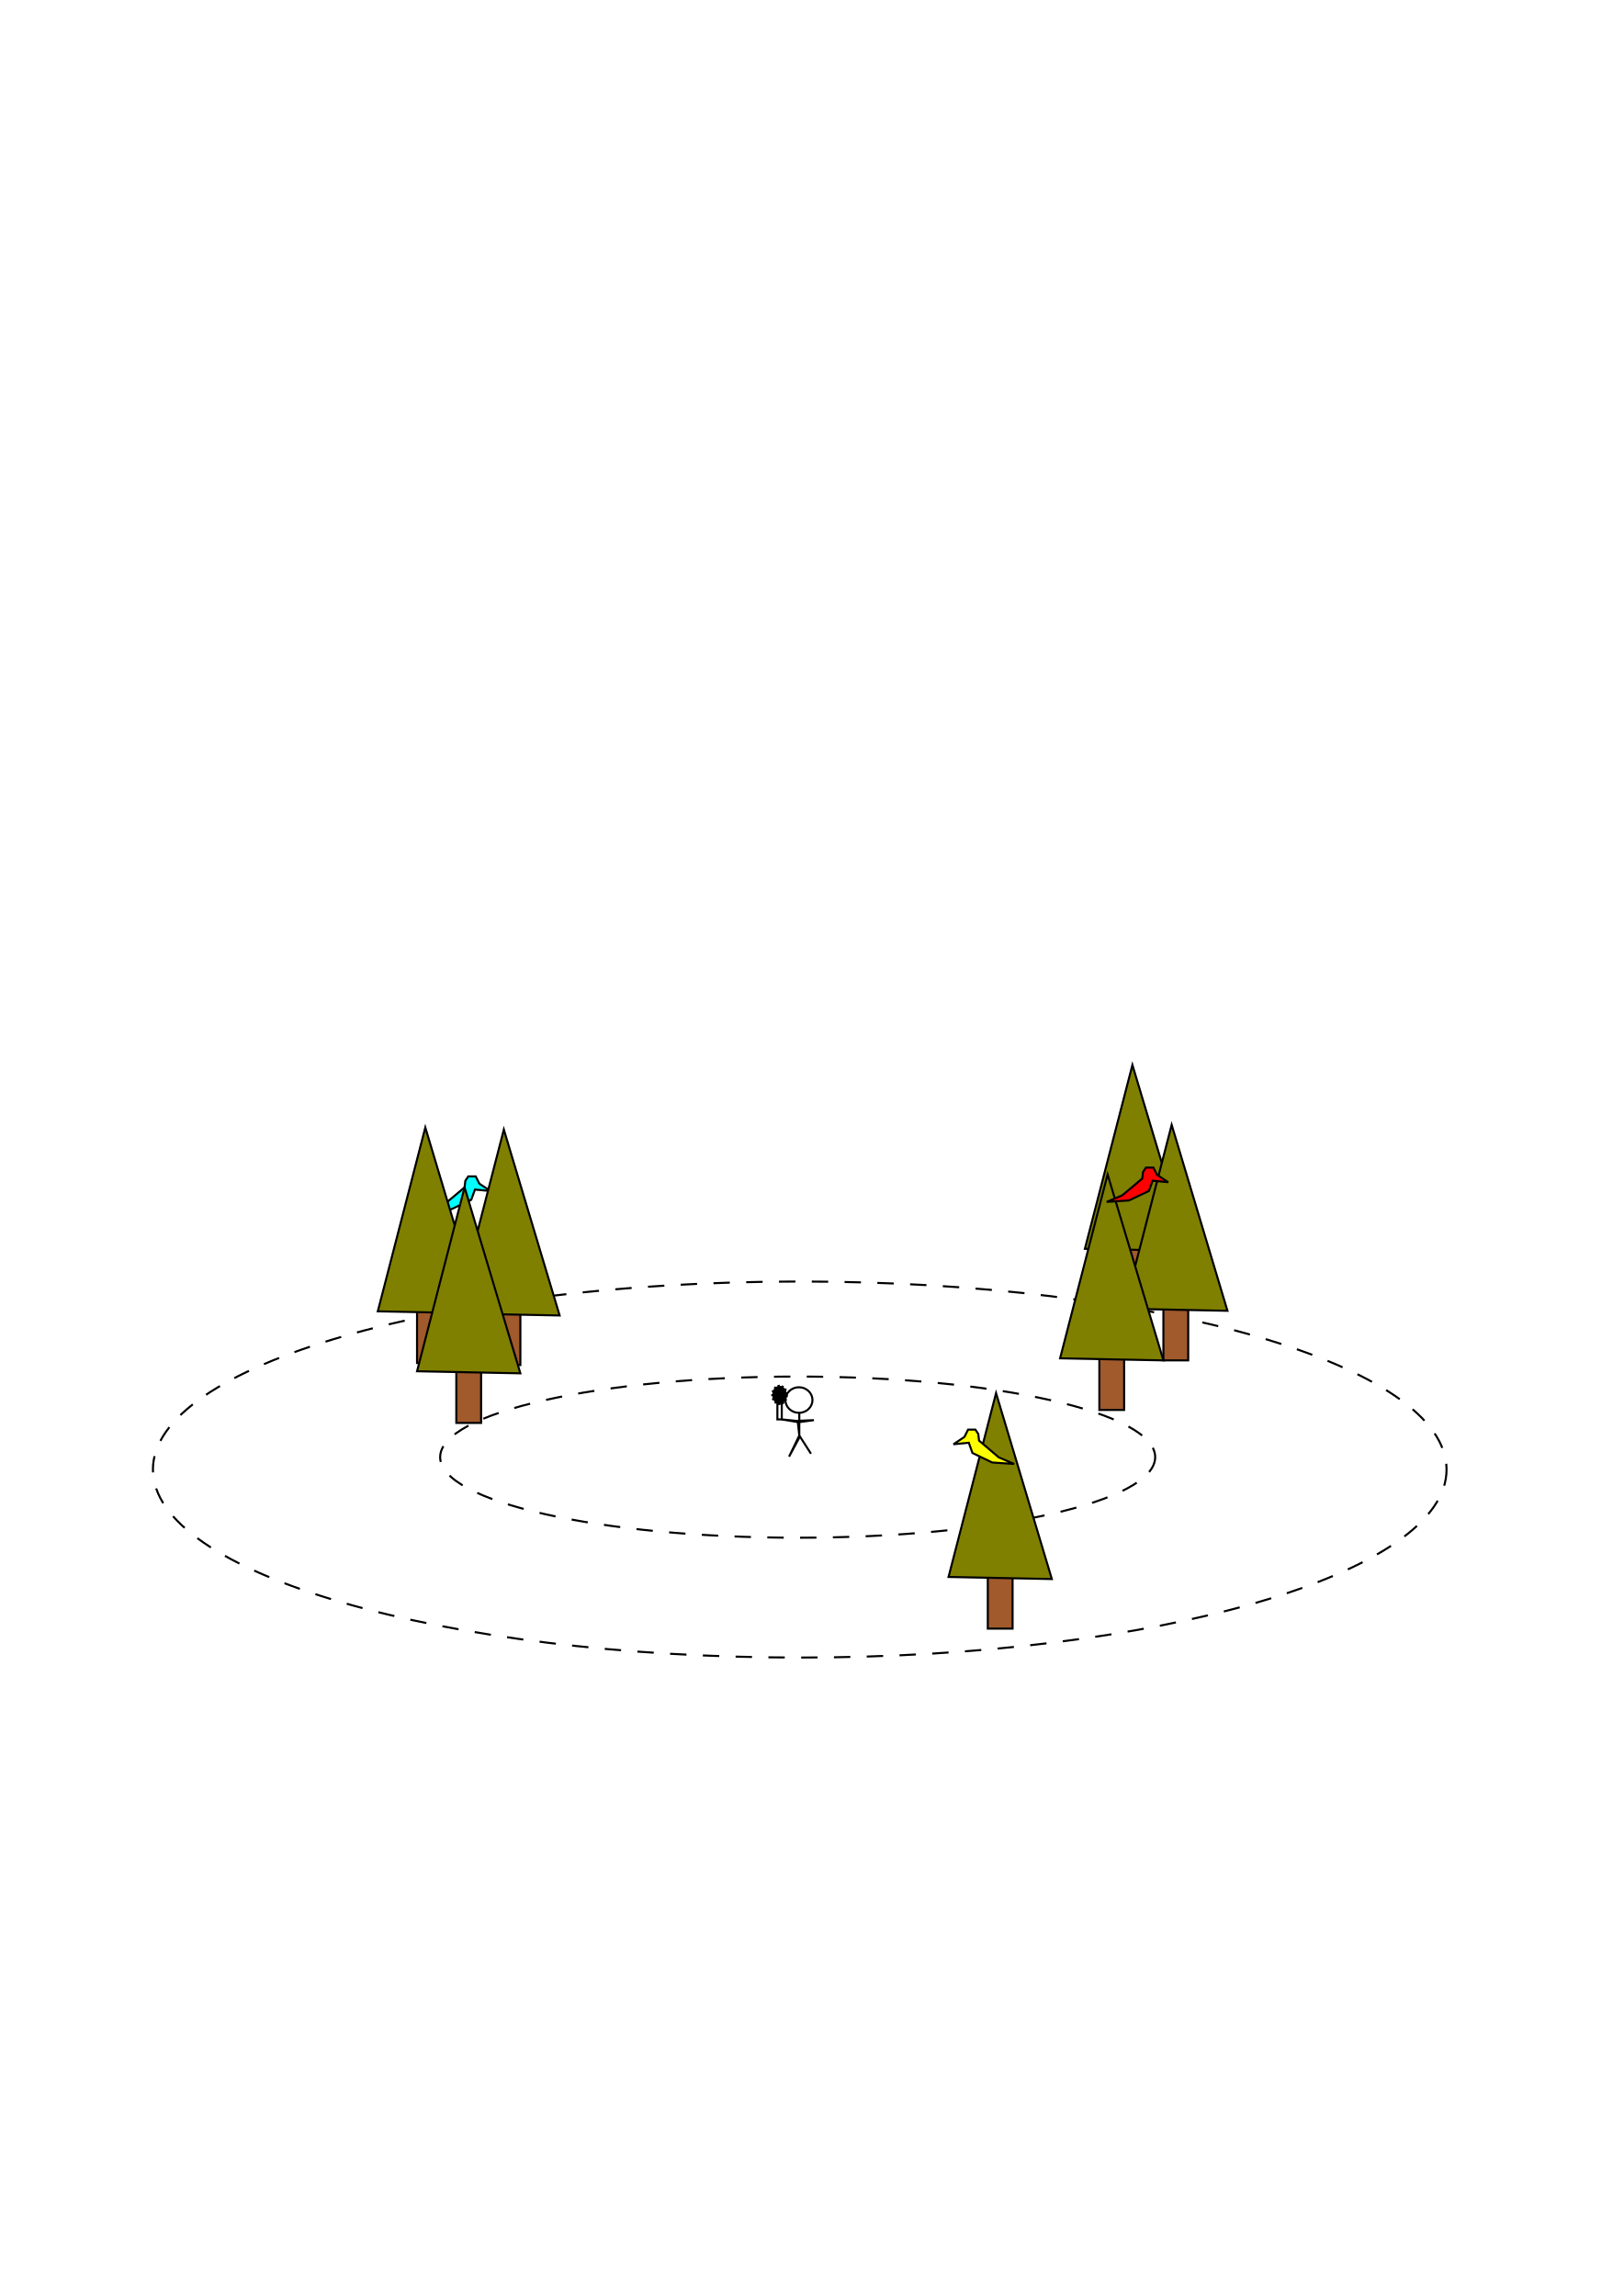
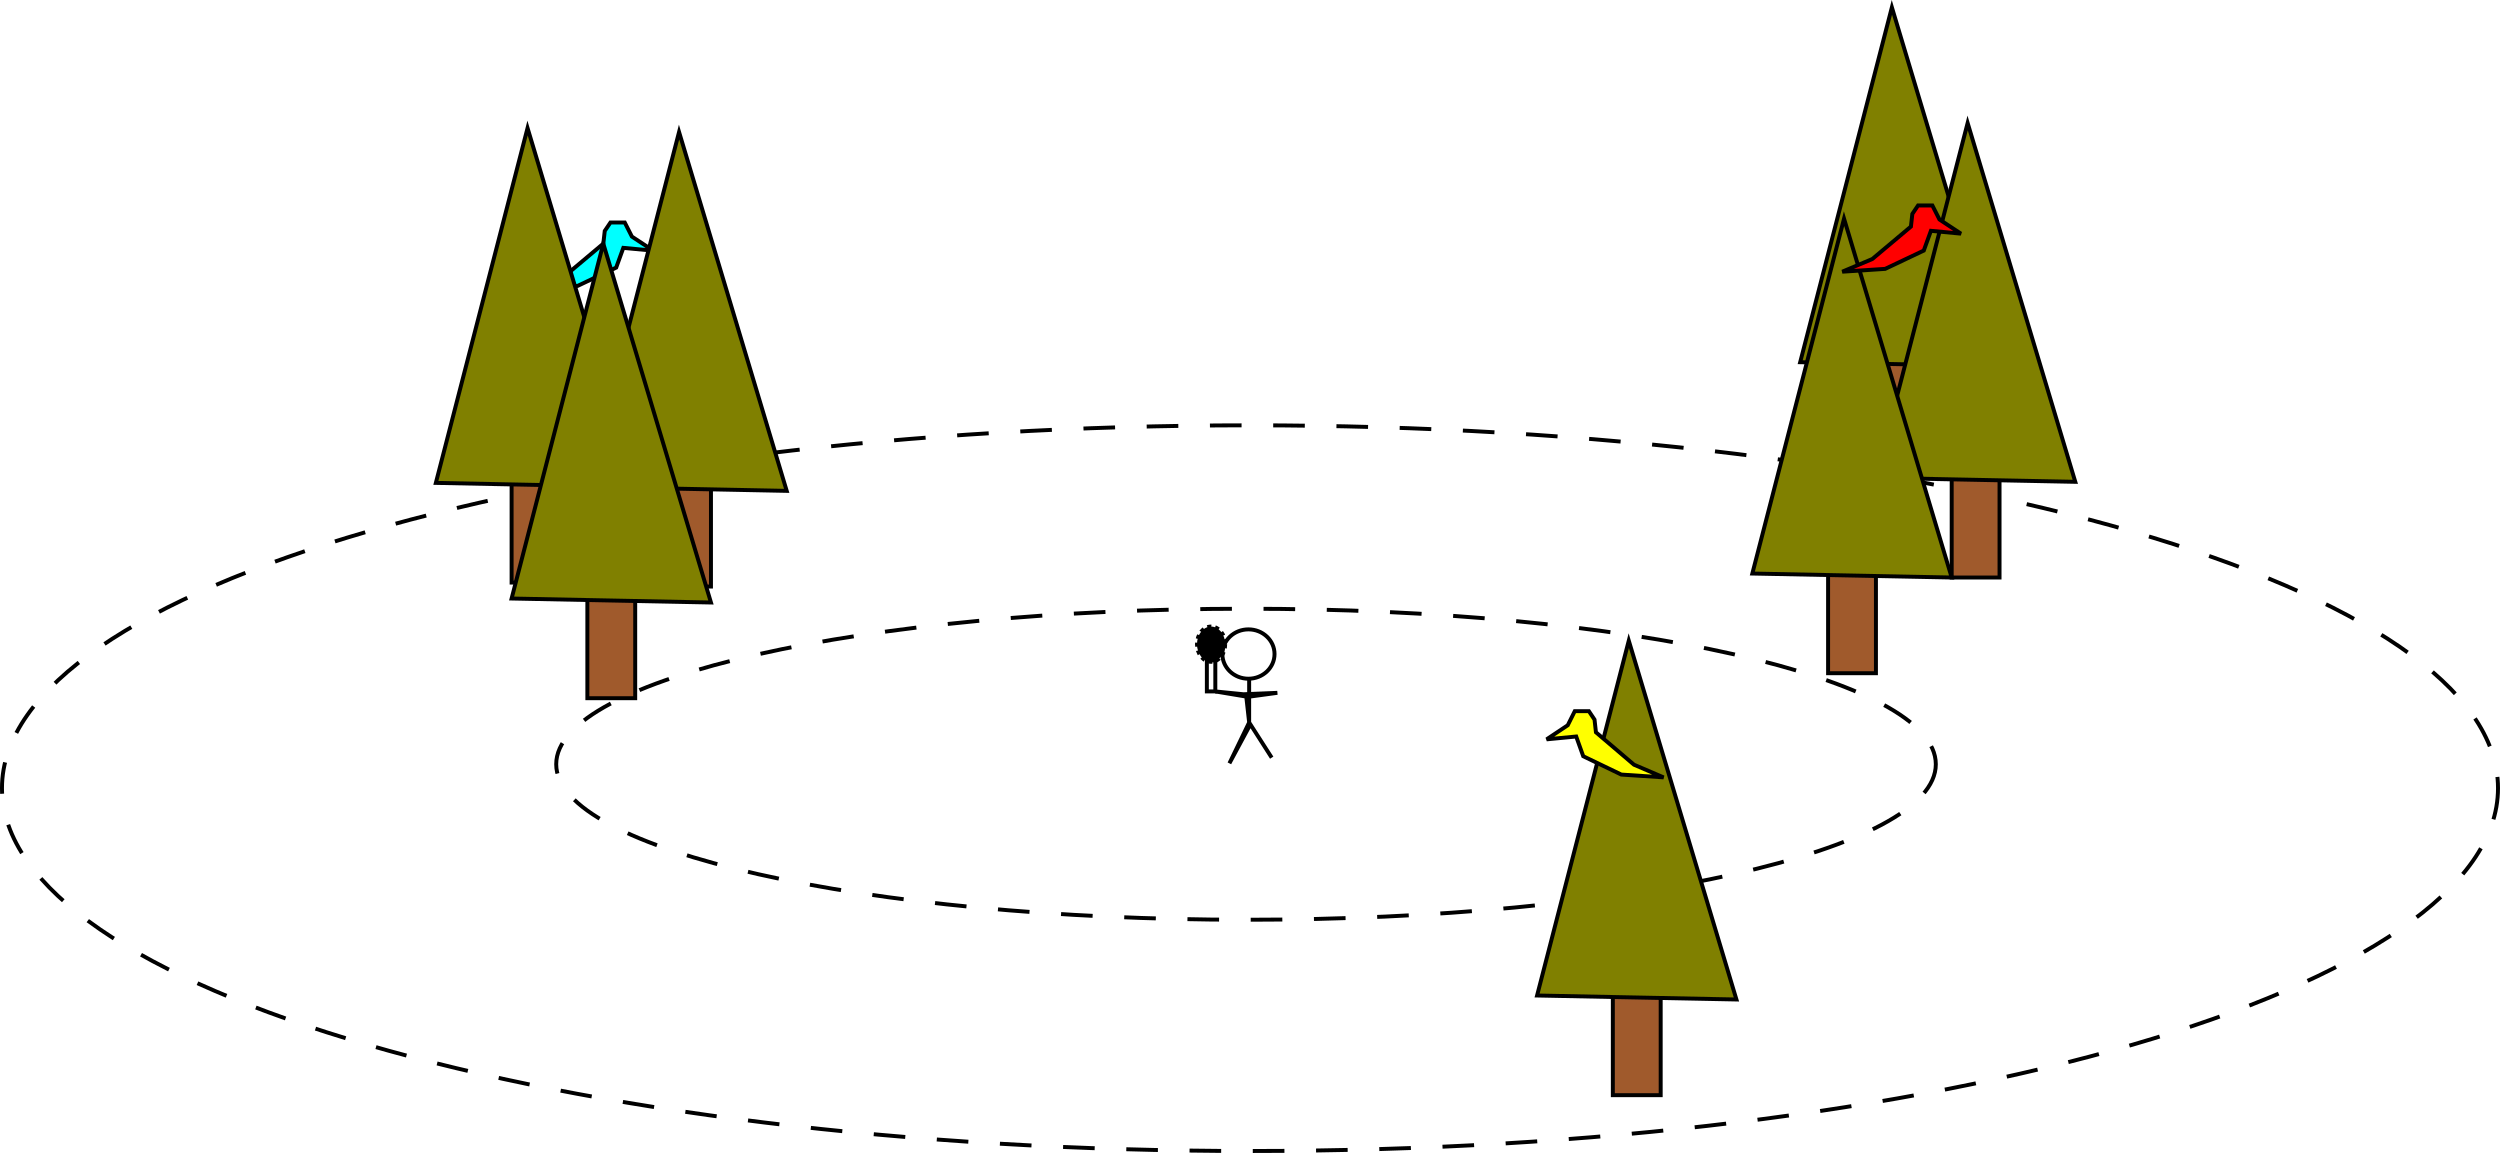
- <svg xmlns="http://www.w3.org/2000/svg" width="210mm" height="297mm" viewBox="0 0 210 297" version="1.1" id="svg4595">
+ <svg xmlns="http://www.w3.org/2000/svg" width="167.576mm" height="77.285mm" viewBox="0 0 167.576 77.285" version="1.1" id="svg4595">
  <defs id="defs4589" />
-   <g id="layer1">
-     <ellipse style="opacity:1;fill:none;stroke:#000000;stroke-width:0.265;stroke-miterlimit:4;stroke-dasharray:2.12,2.12;stroke-opacity:1;stroke-dashoffset:0" id="path5140" cx="103.433" cy="190.092" rx="83.655" ry="24.322" />
-     <ellipse style="opacity:1;fill:none;stroke:#000000;stroke-width:0.265;stroke-miterlimit:4;stroke-dasharray:2.12, 2.12;stroke-dashoffset:0;stroke-opacity:1" id="path6586" cx="103.166" cy="188.489" rx="46.238" ry="10.424" />
-     <g id="g6702" transform="translate(94.61341,64.94649)">
-       <rect y="131.56" x="33.141" height="14.165" width="3.207" id="rect6588" style="opacity:1;fill:#a05a2c;stroke:#000000;stroke-width:0.265;stroke-miterlimit:4;stroke-dasharray:none;stroke-dashoffset:0;stroke-opacity:1" />
-       <path id="path6590" d="m 28.063,139.044 6.147,-23.787 7.216,24.054 z" style="fill:#808000;stroke:#000000;stroke-width:0.265px;stroke-linecap:butt;stroke-linejoin:miter;stroke-opacity:1" />
-     </g>
-     <path style="fill:#00ffff;stroke:#000000;stroke-width:0.266px;stroke-linecap:butt;stroke-linejoin:miter;stroke-opacity:1" d="m 63.44,154.066 -1.438,-0.945 -0.479,-0.945 h -0.958 l -0.383,0.567 -0.096,0.85 -2.588,2.173 -2.013,0.85 2.875,-0.189 2.588,-1.228 0.479,-1.323 z" id="path6704-6" />
-     <g id="g6690" transform="translate(-1.91668,0.47246)">
-       <rect y="161.674" x="55.855" height="14.165" width="3.207" id="rect6588-6" style="opacity:1;fill:#a05a2c;stroke:#000000;stroke-width:0.265;stroke-miterlimit:4;stroke-dasharray:none;stroke-dashoffset:0;stroke-opacity:1" />
-       <path id="path6590-3" d="m 50.777,169.158 6.147,-23.787 7.216,24.054 z" style="fill:#808000;stroke:#000000;stroke-width:0.265px;stroke-linecap:butt;stroke-linejoin:miter;stroke-opacity:1" />
-       <rect y="161.941" x="66.011" height="14.165" width="3.207" id="rect6588-68" style="opacity:1;fill:#a05a2c;stroke:#000000;stroke-width:0.265;stroke-miterlimit:4;stroke-dasharray:none;stroke-dashoffset:0;stroke-opacity:1" />
-       <path id="path6590-1" d="m 60.933,169.425 6.147,-23.787 7.216,24.054 z" style="fill:#808000;stroke:#000000;stroke-width:0.265px;stroke-linecap:butt;stroke-linejoin:miter;stroke-opacity:1" />
-       <rect y="169.425" x="60.933" height="14.165" width="3.207" id="rect6588-4" style="opacity:1;fill:#a05a2c;stroke:#000000;stroke-width:0.265;stroke-miterlimit:4;stroke-dasharray:none;stroke-dashoffset:0;stroke-opacity:1" />
-       <path id="path6590-6" d="m 55.855,176.908 6.147,-23.787 7.216,24.054 z" style="fill:#808000;stroke:#000000;stroke-width:0.265px;stroke-linecap:butt;stroke-linejoin:miter;stroke-opacity:1" />
-     </g>
-     <g id="g6698">
-       <rect y="168.222" x="142.183" height="14.165" width="3.207" id="rect6588-68-7" style="opacity:1;fill:#a05a2c;stroke:#000000;stroke-width:0.265;stroke-miterlimit:4;stroke-dasharray:none;stroke-dashoffset:0;stroke-opacity:1" />
-       <rect y="154.057" x="145.39" height="14.165" width="3.207" id="rect6588-6-8" style="opacity:1;fill:#a05a2c;stroke:#000000;stroke-width:0.265;stroke-miterlimit:4;stroke-dasharray:2.12, 2.12;stroke-dashoffset:0;stroke-opacity:1" />
-       <path id="path6590-3-6" d="m 140.312,161.54 6.147,-23.787 7.216,24.054 z" style="fill:#808000;stroke:#000000;stroke-width:0.265px;stroke-linecap:butt;stroke-linejoin:miter;stroke-opacity:1" />
-       <rect y="161.808" x="150.468" height="14.165" width="3.207" id="rect6588-4-9" style="opacity:1;fill:#a05a2c;stroke:#000000;stroke-width:0.265;stroke-miterlimit:4;stroke-dasharray:none;stroke-dashoffset:0;stroke-opacity:1" />
-       <path id="path6590-6-9" d="m 145.39,169.291 6.147,-23.787 7.216,24.054 z" style="fill:#808000;stroke:#000000;stroke-width:0.265px;stroke-linecap:butt;stroke-linejoin:miter;stroke-opacity:1" />
-       <path id="path6590-1-6" d="m 137.105,175.706 6.147,-23.787 7.216,24.054 z" style="fill:#808000;stroke:#000000;stroke-width:0.265px;stroke-linecap:butt;stroke-linejoin:miter;stroke-opacity:1" />
-     </g>
-     <path style="fill:#ffff00;stroke:#000000;stroke-width:0.265px;stroke-linecap:butt;stroke-linejoin:miter;stroke-opacity:1" d="m 123.315,186.82 1.417,-0.945 0.472,-0.945 h 0.945 l 0.378,0.567 0.095,0.85 2.551,2.173 1.984,0.85 -2.835,-0.189 -2.551,-1.228 -0.472,-1.323 z" id="path6704" />
-     <path style="fill:#ff0000;stroke:#000000;stroke-width:0.266px;stroke-linecap:butt;stroke-linejoin:miter;stroke-opacity:1" d="m 151.089,152.923 -1.438,-0.945 -0.479,-0.945 h -0.958 l -0.383,0.567 -0.096,0.85 -2.588,2.173 -2.013,0.85 2.875,-0.189 2.588,-1.228 0.479,-1.323 z" id="path6704-6-2" />
-     <g id="g6746" transform="translate(1.039435,-1.984375)">
-       <ellipse ry="1.654" rx="1.748" cy="183.087" cx="102.29" id="path6740" style="opacity:1;fill:none;stroke:#000000;stroke-width:0.265;stroke-miterlimit:4;stroke-dasharray:none;stroke-dashoffset:0;stroke-opacity:1" />
-       <path id="path6742" d="m 102.337,184.741 v 3.213 l -1.323,2.457 1.323,-2.74 1.512,2.362 -1.512,-2.362 -0.189,-1.701 2.079,-0.283 -2.268,0.095 -1.89,-0.189 2.268,0.378 z" style="fill:none;stroke:#000000;stroke-width:0.265px;stroke-linecap:butt;stroke-linejoin:miter;stroke-opacity:1" />
-     </g>
-     <g id="g6760" transform="translate(-5.386172,35.24629)">
-       <ellipse ry="1.181" rx="0.945" cy="145.195" cx="106.211" id="path6754" style="opacity:1;fill:#000000;stroke:#000000;stroke-width:0.265;stroke-miterlimit:4;stroke-dasharray:0.265, 0.265;stroke-dashoffset:0;stroke-opacity:1" />
-       <rect y="146.282" x="105.928" height="2.079" width="0.567" id="rect6756" style="opacity:1;fill:none;stroke:#000000;stroke-width:0.265;stroke-miterlimit:4;stroke-dasharray:none;stroke-dashoffset:0;stroke-opacity:1" />
+   <g id="layer1" transform="translate(-19.64545,-137.2615)">
+     <g id="g5150">
+       <ellipse ry="24.322" rx="83.655" cy="190.092" cx="103.433" id="path5140" style="opacity:1;fill:none;stroke:#000000;stroke-width:0.265;stroke-miterlimit:4;stroke-dasharray:2.12, 2.12;stroke-dashoffset:0;stroke-opacity:1" />
+       <ellipse ry="10.424" rx="46.238" cy="188.489" cx="103.166" id="path6586" style="opacity:1;fill:none;stroke:#000000;stroke-width:0.265;stroke-miterlimit:4;stroke-dasharray:2.12, 2.12;stroke-dashoffset:0;stroke-opacity:1" />
+       <g transform="translate(94.61341,64.94649)" id="g6702">
+         <rect style="opacity:1;fill:#a05a2c;stroke:#000000;stroke-width:0.265;stroke-miterlimit:4;stroke-dasharray:none;stroke-dashoffset:0;stroke-opacity:1" id="rect6588" width="3.207" height="14.165" x="33.141" y="131.56" />
+         <path style="fill:#808000;stroke:#000000;stroke-width:0.265px;stroke-linecap:butt;stroke-linejoin:miter;stroke-opacity:1" d="m 28.063,139.044 6.147,-23.787 7.216,24.054 z" id="path6590" />
+       </g>
+       <path id="path6704-6" d="m 63.44,154.066 -1.438,-0.945 -0.479,-0.945 h -0.958 l -0.383,0.567 -0.096,0.85 -2.588,2.173 -2.013,0.85 2.875,-0.189 2.588,-1.228 0.479,-1.323 z" style="fill:#00ffff;stroke:#000000;stroke-width:0.266px;stroke-linecap:butt;stroke-linejoin:miter;stroke-opacity:1" />
+       <g transform="translate(-1.91668,0.47246)" id="g6690">
+         <rect style="opacity:1;fill:#a05a2c;stroke:#000000;stroke-width:0.265;stroke-miterlimit:4;stroke-dasharray:none;stroke-dashoffset:0;stroke-opacity:1" id="rect6588-6" width="3.207" height="14.165" x="55.855" y="161.674" />
+         <path style="fill:#808000;stroke:#000000;stroke-width:0.265px;stroke-linecap:butt;stroke-linejoin:miter;stroke-opacity:1" d="m 50.777,169.158 6.147,-23.787 7.216,24.054 z" id="path6590-3" />
+         <rect style="opacity:1;fill:#a05a2c;stroke:#000000;stroke-width:0.265;stroke-miterlimit:4;stroke-dasharray:none;stroke-dashoffset:0;stroke-opacity:1" id="rect6588-68" width="3.207" height="14.165" x="66.011" y="161.941" />
+         <path style="fill:#808000;stroke:#000000;stroke-width:0.265px;stroke-linecap:butt;stroke-linejoin:miter;stroke-opacity:1" d="m 60.933,169.425 6.147,-23.787 7.216,24.054 z" id="path6590-1" />
+         <rect style="opacity:1;fill:#a05a2c;stroke:#000000;stroke-width:0.265;stroke-miterlimit:4;stroke-dasharray:none;stroke-dashoffset:0;stroke-opacity:1" id="rect6588-4" width="3.207" height="14.165" x="60.933" y="169.425" />
+         <path style="fill:#808000;stroke:#000000;stroke-width:0.265px;stroke-linecap:butt;stroke-linejoin:miter;stroke-opacity:1" d="m 55.855,176.908 6.147,-23.787 7.216,24.054 z" id="path6590-6" />
+       </g>
+       <g id="g6698">
+         <rect style="opacity:1;fill:#a05a2c;stroke:#000000;stroke-width:0.265;stroke-miterlimit:4;stroke-dasharray:none;stroke-dashoffset:0;stroke-opacity:1" id="rect6588-68-7" width="3.207" height="14.165" x="142.183" y="168.222" />
+         <rect style="opacity:1;fill:#a05a2c;stroke:#000000;stroke-width:0.265;stroke-miterlimit:4;stroke-dasharray:2.12, 2.12;stroke-dashoffset:0;stroke-opacity:1" id="rect6588-6-8" width="3.207" height="14.165" x="145.39" y="154.057" />
+         <path style="fill:#808000;stroke:#000000;stroke-width:0.265px;stroke-linecap:butt;stroke-linejoin:miter;stroke-opacity:1" d="m 140.312,161.54 6.147,-23.787 7.216,24.054 z" id="path6590-3-6" />
+         <rect style="opacity:1;fill:#a05a2c;stroke:#000000;stroke-width:0.265;stroke-miterlimit:4;stroke-dasharray:none;stroke-dashoffset:0;stroke-opacity:1" id="rect6588-4-9" width="3.207" height="14.165" x="150.468" y="161.808" />
+         <path style="fill:#808000;stroke:#000000;stroke-width:0.265px;stroke-linecap:butt;stroke-linejoin:miter;stroke-opacity:1" d="m 145.39,169.291 6.147,-23.787 7.216,24.054 z" id="path6590-6-9" />
+         <path style="fill:#808000;stroke:#000000;stroke-width:0.265px;stroke-linecap:butt;stroke-linejoin:miter;stroke-opacity:1" d="m 137.105,175.706 6.147,-23.787 7.216,24.054 z" id="path6590-1-6" />
+       </g>
+       <path id="path6704" d="m 123.315,186.82 1.417,-0.945 0.472,-0.945 h 0.945 l 0.378,0.567 0.095,0.85 2.551,2.173 1.984,0.85 -2.835,-0.189 -2.551,-1.228 -0.472,-1.323 z" style="fill:#ffff00;stroke:#000000;stroke-width:0.265px;stroke-linecap:butt;stroke-linejoin:miter;stroke-opacity:1" />
+       <path id="path6704-6-2" d="m 151.089,152.923 -1.438,-0.945 -0.479,-0.945 h -0.958 l -0.383,0.567 -0.096,0.85 -2.588,2.173 -2.013,0.85 2.875,-0.189 2.588,-1.228 0.479,-1.323 z" style="fill:#ff0000;stroke:#000000;stroke-width:0.266px;stroke-linecap:butt;stroke-linejoin:miter;stroke-opacity:1" />
+       <g transform="translate(1.039435,-1.984375)" id="g6746">
+         <ellipse style="opacity:1;fill:none;stroke:#000000;stroke-width:0.265;stroke-miterlimit:4;stroke-dasharray:none;stroke-dashoffset:0;stroke-opacity:1" id="path6740" cx="102.29" cy="183.087" rx="1.748" ry="1.654" />
+         <path style="fill:none;stroke:#000000;stroke-width:0.265px;stroke-linecap:butt;stroke-linejoin:miter;stroke-opacity:1" d="m 102.337,184.741 v 3.213 l -1.323,2.457 1.323,-2.74 1.512,2.362 -1.512,-2.362 -0.189,-1.701 2.079,-0.283 -2.268,0.095 -1.89,-0.189 2.268,0.378 z" id="path6742" />
+       </g>
+       <g transform="translate(-5.386172,35.24629)" id="g6760">
+         <ellipse style="opacity:1;fill:#000000;stroke:#000000;stroke-width:0.265;stroke-miterlimit:4;stroke-dasharray:0.265, 0.265;stroke-dashoffset:0;stroke-opacity:1" id="path6754" cx="106.211" cy="145.195" rx="0.945" ry="1.181" />
+         <rect style="opacity:1;fill:none;stroke:#000000;stroke-width:0.265;stroke-miterlimit:4;stroke-dasharray:none;stroke-dashoffset:0;stroke-opacity:1" id="rect6756" width="0.567" height="2.079" x="105.928" y="146.282" />
+       </g>
    </g>
  </g>
</svg>
